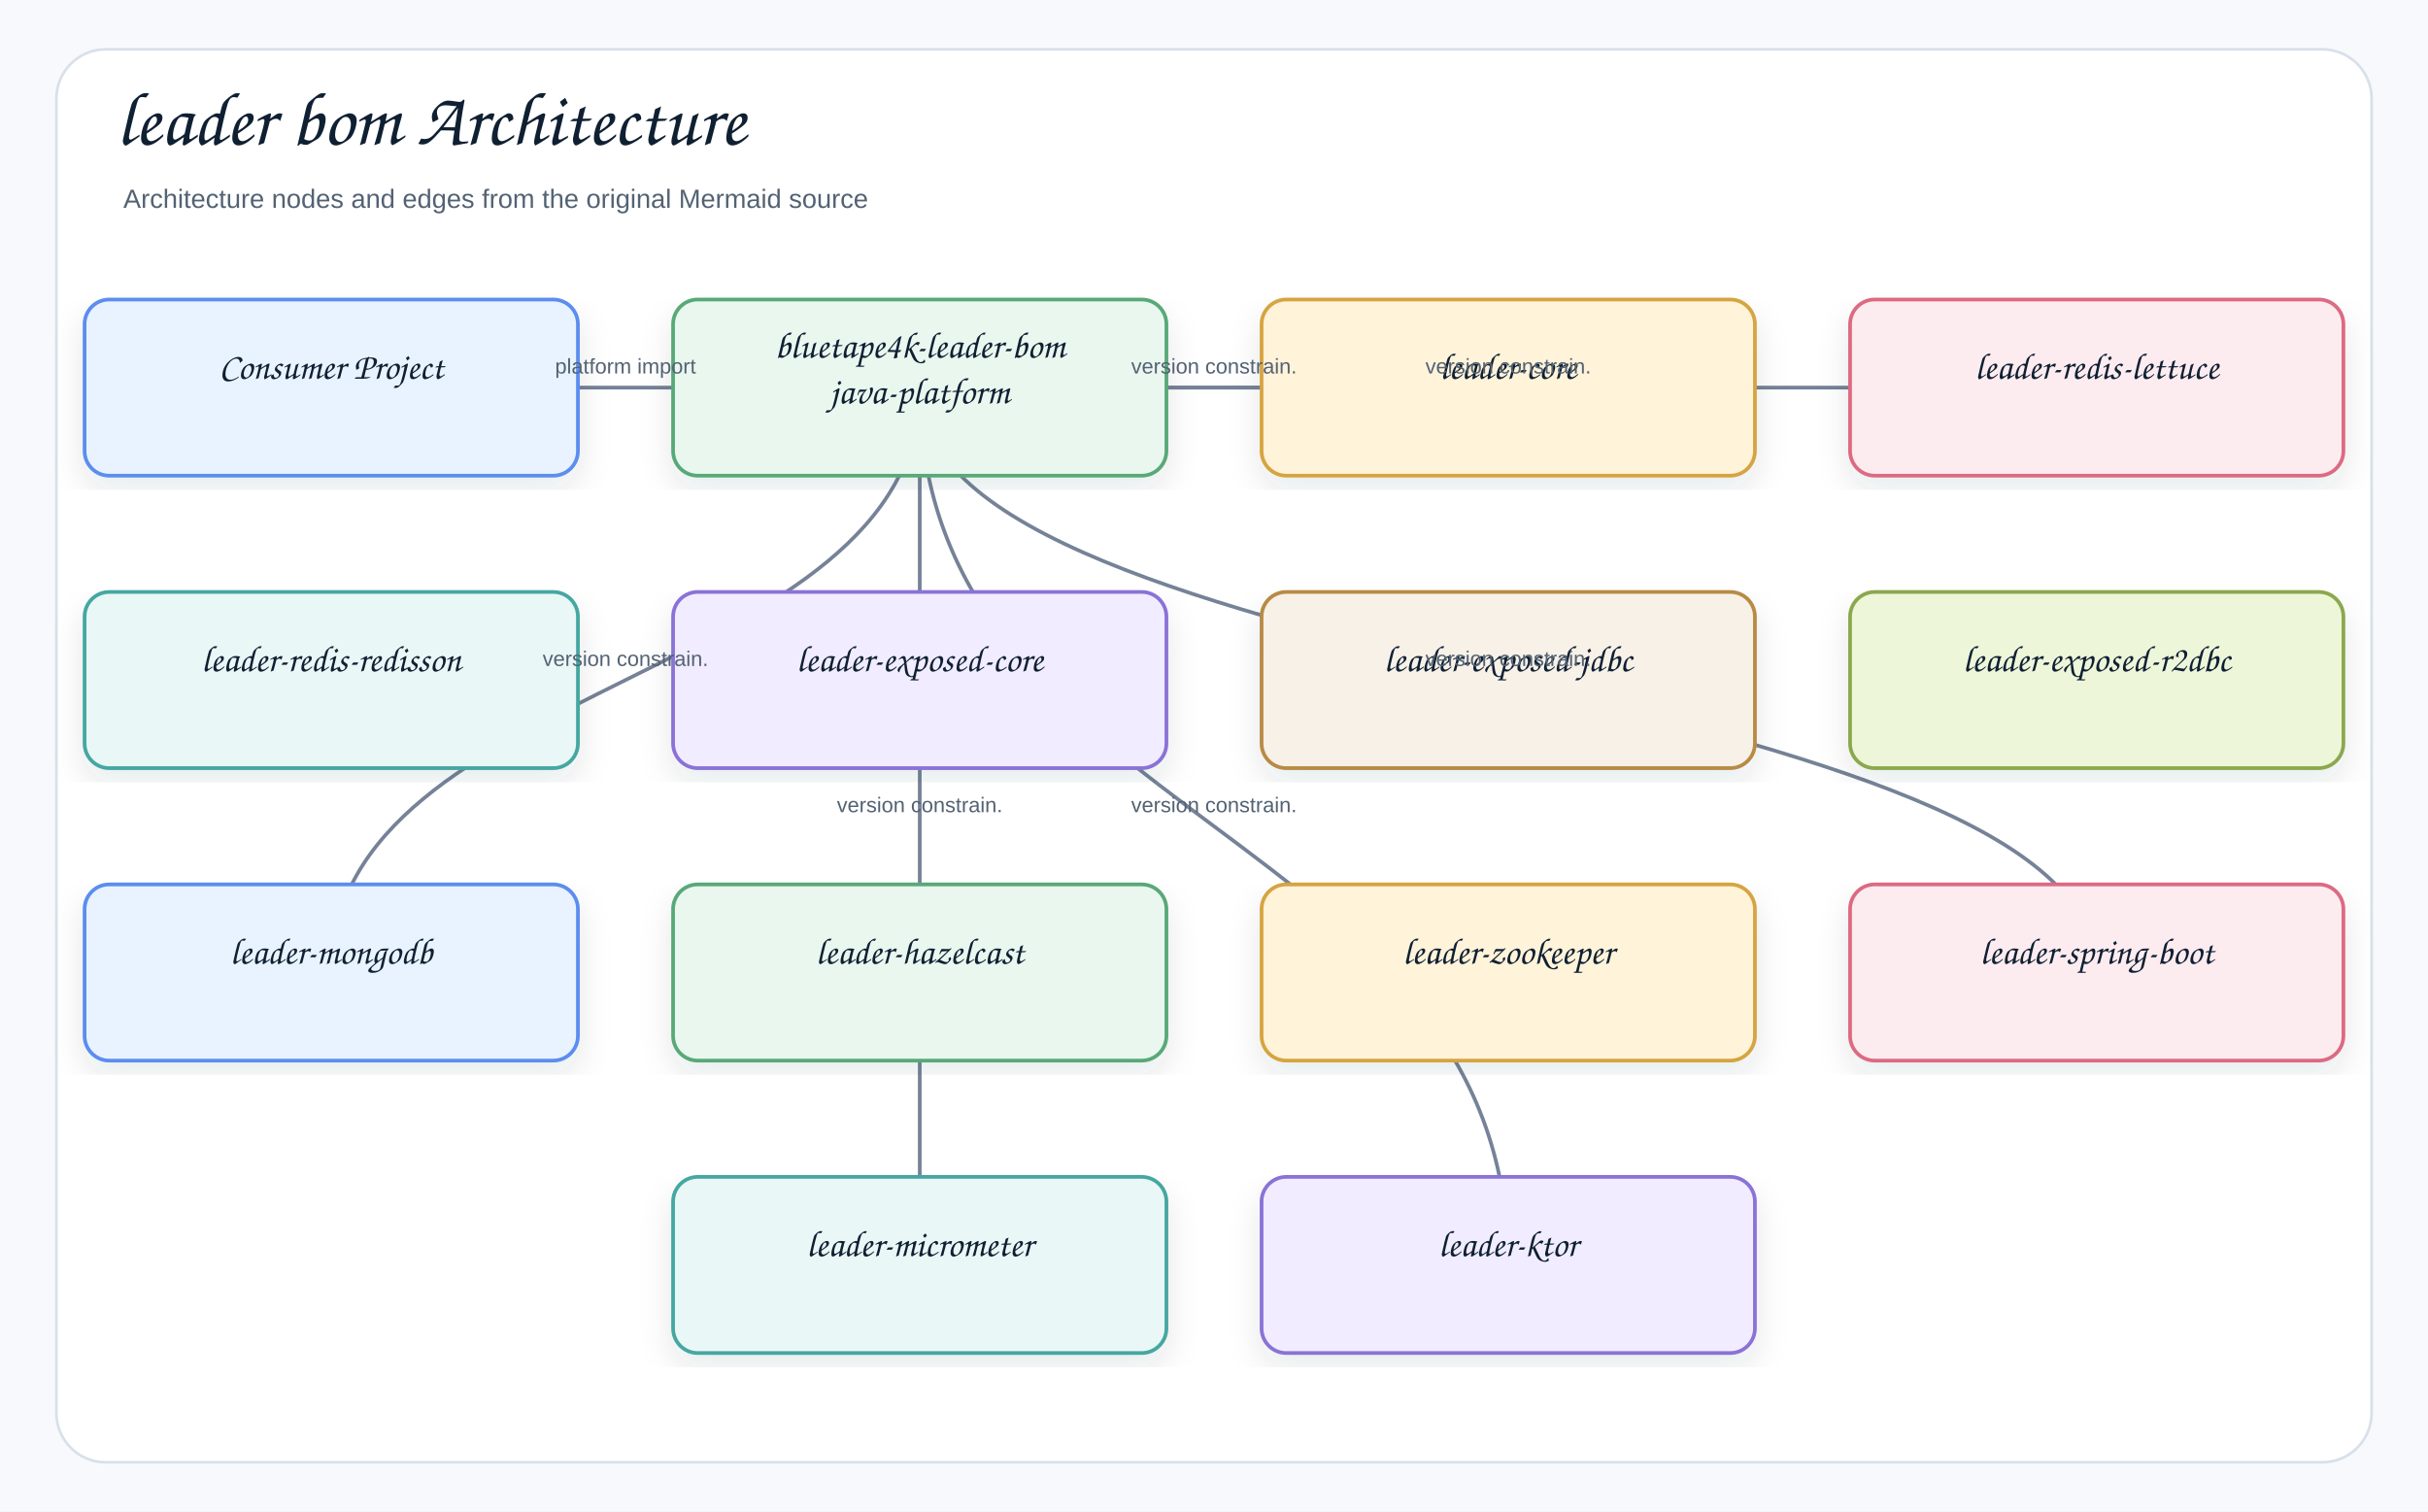
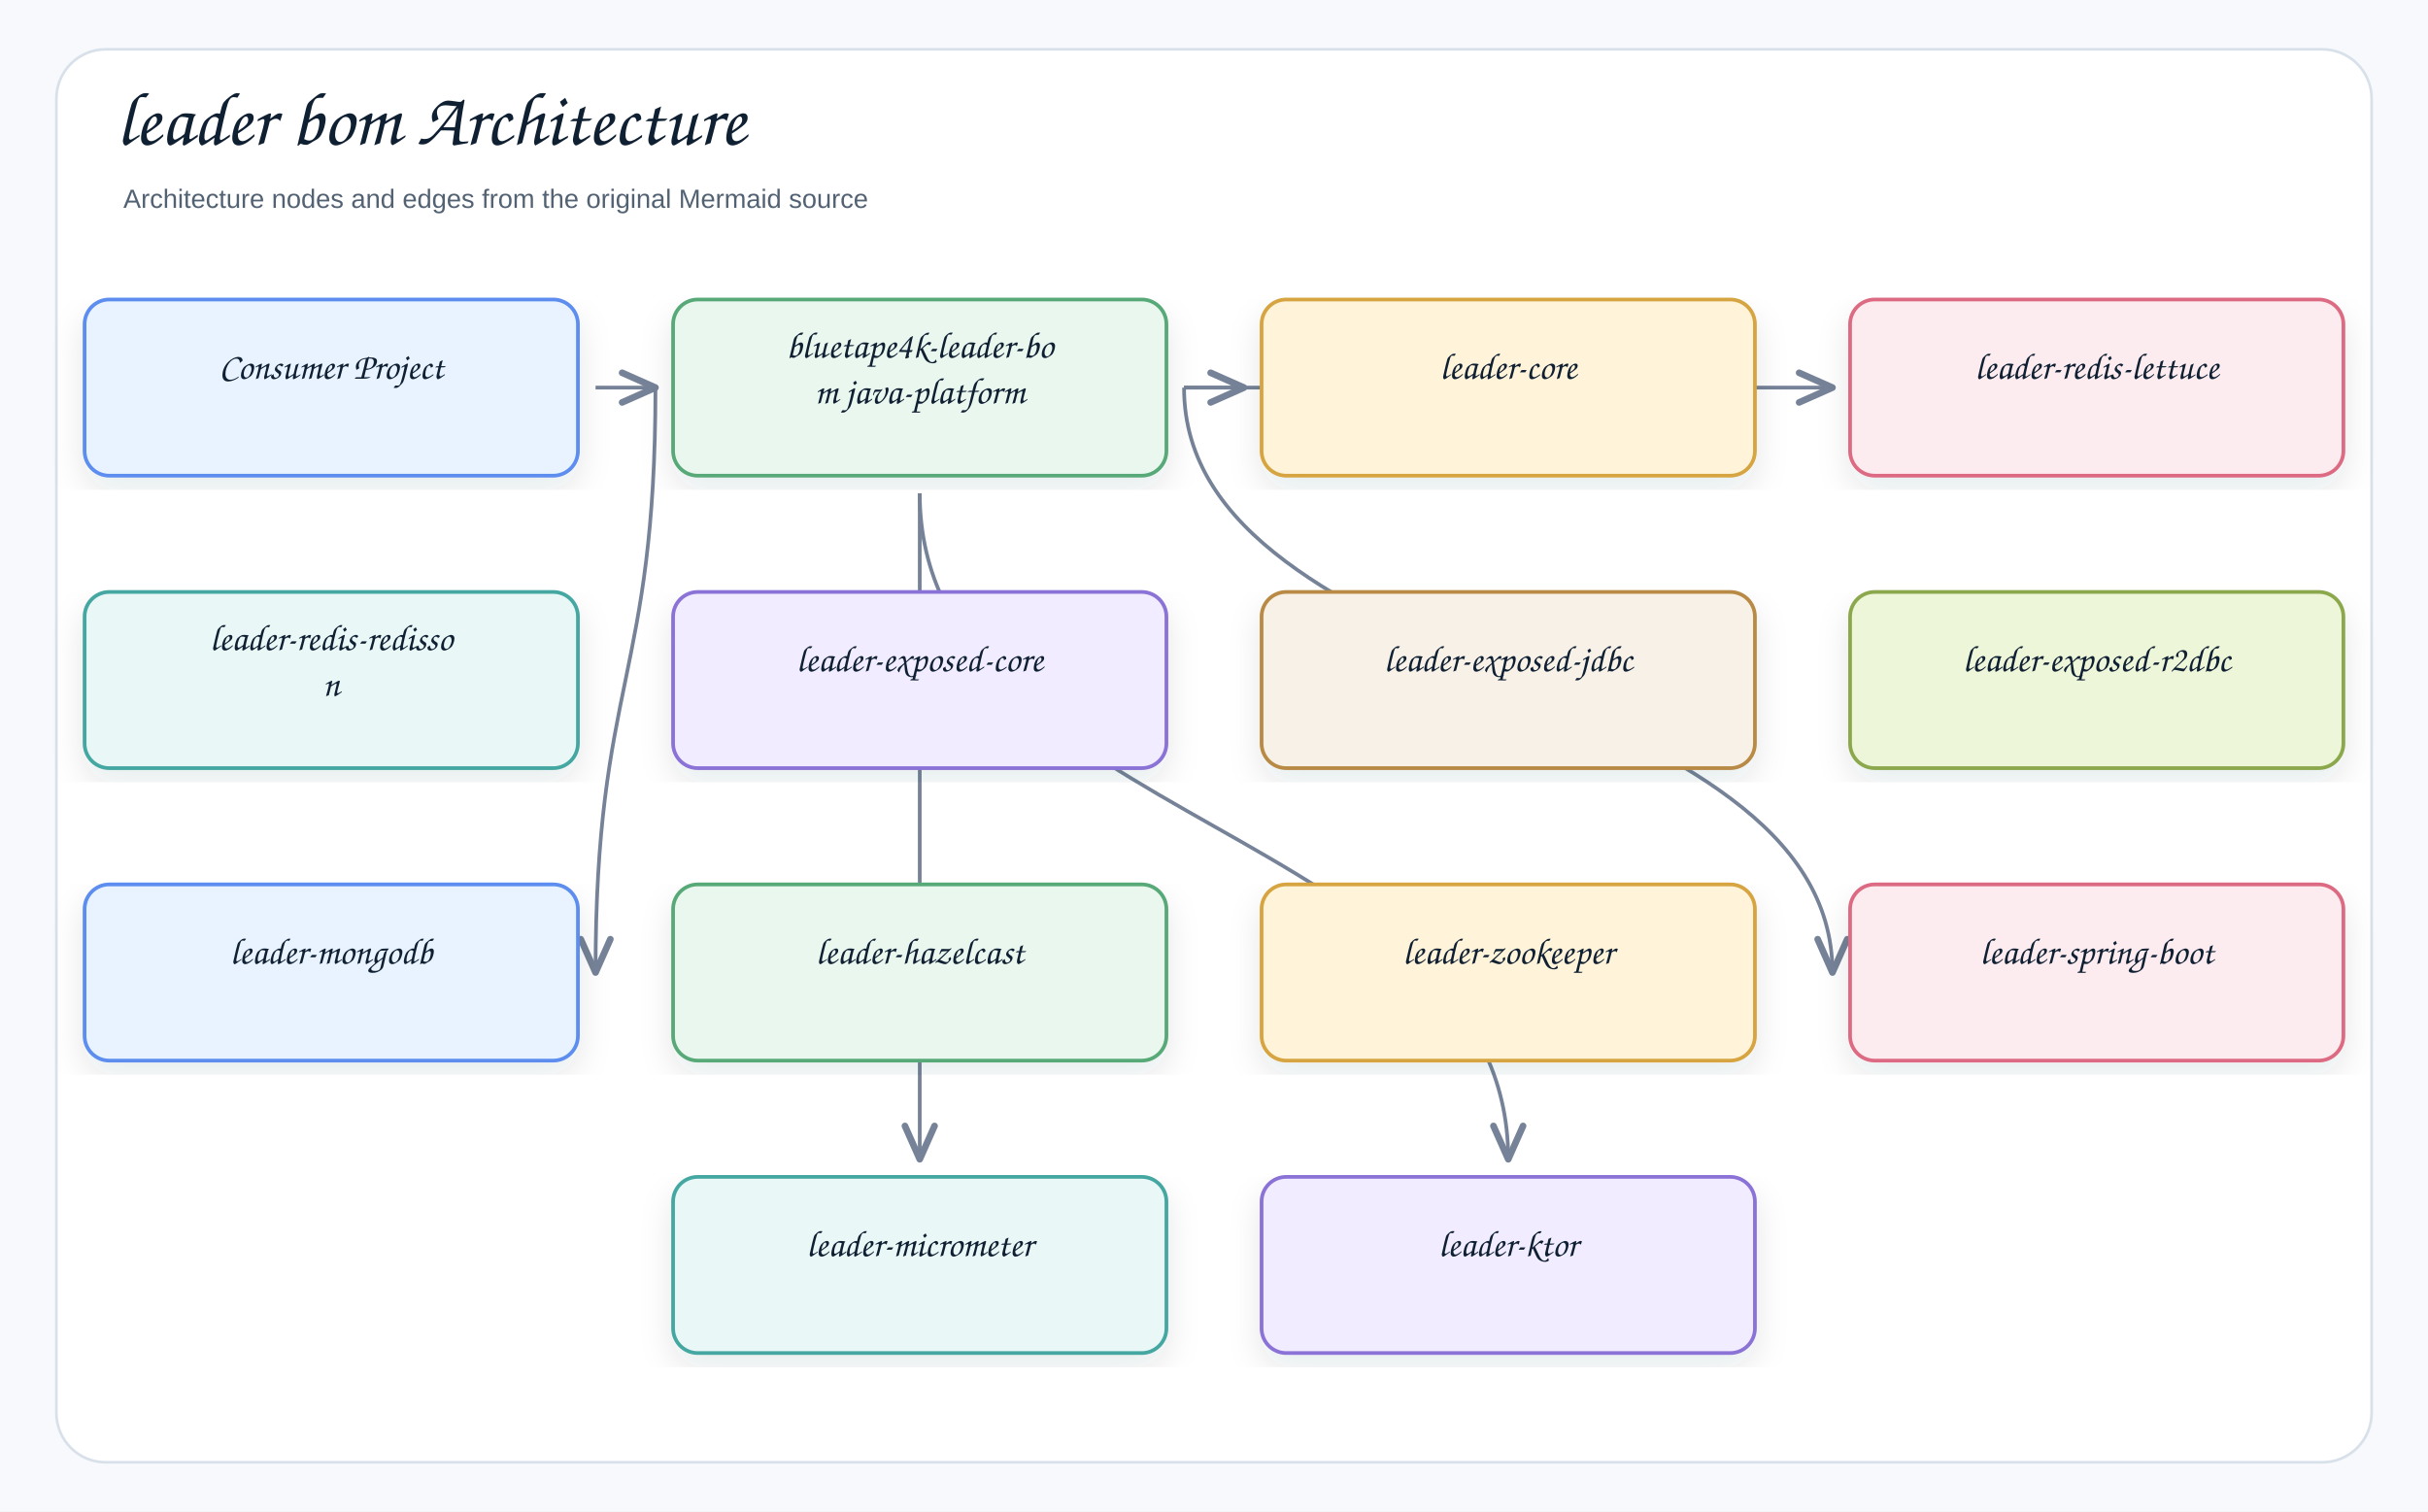
<svg xmlns="http://www.w3.org/2000/svg" width="1378" height="858" viewBox="0 0 1378 858" role="img" aria-label="leader bom Architecture">
  <defs>
    <filter id="shadow" x="-8%" y="-8%" width="116%" height="116%">
      <feDropShadow dx="0" dy="8" stdDeviation="9" flood-color="#1f2937" flood-opacity="0.10" />
    </filter>
    <marker id="openArrow" markerWidth="12" markerHeight="10" refX="10" refY="5" orient="auto" markerUnits="strokeWidth">
      <path d="M 1 1 L 10 5 L 1 9" fill="none" stroke="#758297" stroke-width="1.8" stroke-linecap="round" stroke-linejoin="round" />
    </marker>
    <marker id="inherit" markerWidth="14" markerHeight="12" refX="12" refY="6" orient="auto" markerUnits="strokeWidth">
      <path d="M 0 1 L 12 6 L 0 11 Z" fill="#ffffff" stroke="#758297" stroke-width="1.8" />
    </marker>
    <style>
    .canvas{fill:#f7f9fc}.frame{fill:#fff;stroke:#d8e0ea;stroke-width:1.5}
    .title{font-family:"Architects Daughter","Comic Sans MS","Comic Sans",cursive;font-size:43px;font-weight:400;fill:#102033}
    .subtitle{font-family:"Comic Sans MS","Comic Sans","Comic Neue",Arial,sans-serif;font-size:15px;font-weight:400;fill:#536273}
    .label{font-family:"Architects Daughter","Comic Sans MS","Comic Sans",cursive;font-size:25px;font-weight:400;fill:#102033}
    .smallLabel{font-family:"Architects Daughter","Comic Sans MS","Comic Sans",cursive;font-size:21px;font-weight:400;fill:#102033}
    .mono{font-family:"Comic Sans MS","Comic Sans","Comic Neue",Arial,sans-serif;font-size:12px;font-weight:400;fill:#102033}
    .small{font-family:"Comic Sans MS","Comic Sans","Comic Neue",Arial,sans-serif;font-size:12px;font-weight:400;fill:#536273}
    .strong{font-family:"Comic Sans MS","Comic Sans","Comic Neue",Arial,sans-serif;font-size:13px;font-weight:400;fill:#102033}
    .card{stroke-width:2.1;filter:url(#shadow)}.compartment{stroke-width:1.5;fill:none}
    .line{stroke:#758297;stroke-width:2.1;fill:none;marker-end:url(#openArrow)}
    .plainLine{stroke:#758297;stroke-width:2.1;fill:none}
    .dashed{stroke:#758297;stroke-width:2.1;stroke-dasharray:7 6;fill:none;marker-end:url(#openArrow)}
    .inheritLine{stroke:#758297;stroke-width:2.2;fill:none;marker-end:url(#inherit)}
    .implLine{stroke:#758297;stroke-width:2.2;stroke-dasharray:8 7;fill:none;marker-end:url(#inherit)}
  </style>
  </defs>
  <rect class="canvas" width="1378" height="858" />
  <rect class="frame" x="32" y="28" width="1314" height="802" rx="28" />
  <text class="title" x="66" y="82">leader bom Architecture</text>
  <text class="subtitle" x="70" y="118">Architecture nodes and edges from the original Mermaid source</text>
-   <path class="line" d="M522 220 C522 469 856 469 856 718" />
-   <path class="line" d="M522 220 C522 469 522 469 522 718" />
-   <path class="line" d="M522 220 C522 386 1190 386 1190 552" />
-   <path class="line" d="M522 220 C522 386 188 386 188 552" />
-   <path class="line" d="M522 220 C522 220 1190 220 1190 220" />
-   <path class="line" d="M522 220 C522 220 856 220 856 220" />
-   <path class="line" d="M188 220 C188 220 522 220 522 220" />
+   <path class="line" d="M522 280 C522 469 856 469 856 658" />
+   <path class="line" d="M522 280 C522 469 522 469 522 658" />
+   <path class="line" d="M672 220 C672 386 1040 386 1040 552" />
+   <path class="line" d="M372 220 C372 386 338 386 338 552" />
+   <path class="line" d="M672 220 C672 220 1040 220 1040 220" />
+   <path class="line" d="M672 220 C672 220 706 220 706 220" />
+   <path class="line" d="M338 220 C338 220 372 220 372 220" />
  <g transform="translate(48,170)">
    <rect class="card" x="0" y="0" width="280" height="100" rx="14" fill="#E8F3FF" stroke="#5B8DEF" />
    <text class="smallLabel" x="140" y="45" text-anchor="middle">Consumer Project</text>
  </g>
  <g transform="translate(382,170)">
    <rect class="card" x="0" y="0" width="280" height="100" rx="14" fill="#EAF7EF" stroke="#58A978" />
-     <text class="smallLabel" x="140" y="33" text-anchor="middle">bluetape4k-leader-bom</text>
-     <text class="smallLabel" x="140" y="59" text-anchor="middle">java-platform</text>
+     <text class="smallLabel" x="140" y="33" text-anchor="middle">bluetape4k-leader-bo</text>
+     <text class="smallLabel" x="140" y="59" text-anchor="middle">m java-platform</text>
  </g>
  <g transform="translate(716,170)">
    <rect class="card" x="0" y="0" width="280" height="100" rx="14" fill="#FFF3D9" stroke="#D6A441" />
    <text class="smallLabel" x="140" y="45" text-anchor="middle">leader-core</text>
  </g>
  <g transform="translate(1050,170)">
    <rect class="card" x="0" y="0" width="280" height="100" rx="14" fill="#FDECEF" stroke="#DC6B82" />
    <text class="smallLabel" x="140" y="45" text-anchor="middle">leader-redis-lettuce</text>
  </g>
  <g transform="translate(48,336)">
    <rect class="card" x="0" y="0" width="280" height="100" rx="14" fill="#E9F7F6" stroke="#45A7A1" />
-     <text class="smallLabel" x="140" y="45" text-anchor="middle">leader-redis-redisson</text>
+     <text class="smallLabel" x="140" y="33" text-anchor="middle">leader-redis-redisso</text>
+     <text class="smallLabel" x="140" y="59" text-anchor="middle">n</text>
  </g>
  <g transform="translate(382,336)">
    <rect class="card" x="0" y="0" width="280" height="100" rx="14" fill="#F1ECFF" stroke="#8A72D6" />
    <text class="smallLabel" x="140" y="45" text-anchor="middle">leader-exposed-core</text>
  </g>
  <g transform="translate(716,336)">
    <rect class="card" x="0" y="0" width="280" height="100" rx="14" fill="#F7F1E7" stroke="#B88A44" />
    <text class="smallLabel" x="140" y="45" text-anchor="middle">leader-exposed-jdbc</text>
  </g>
  <g transform="translate(1050,336)">
    <rect class="card" x="0" y="0" width="280" height="100" rx="14" fill="#EEF6D9" stroke="#8BA84D" />
    <text class="smallLabel" x="140" y="45" text-anchor="middle">leader-exposed-r2dbc</text>
  </g>
  <g transform="translate(48,502)">
    <rect class="card" x="0" y="0" width="280" height="100" rx="14" fill="#E8F3FF" stroke="#5B8DEF" />
    <text class="smallLabel" x="140" y="45" text-anchor="middle">leader-mongodb</text>
  </g>
  <g transform="translate(382,502)">
    <rect class="card" x="0" y="0" width="280" height="100" rx="14" fill="#EAF7EF" stroke="#58A978" />
    <text class="smallLabel" x="140" y="45" text-anchor="middle">leader-hazelcast</text>
  </g>
  <g transform="translate(716,502)">
    <rect class="card" x="0" y="0" width="280" height="100" rx="14" fill="#FFF3D9" stroke="#D6A441" />
    <text class="smallLabel" x="140" y="45" text-anchor="middle">leader-zookeeper</text>
  </g>
  <g transform="translate(1050,502)">
    <rect class="card" x="0" y="0" width="280" height="100" rx="14" fill="#FDECEF" stroke="#DC6B82" />
    <text class="smallLabel" x="140" y="45" text-anchor="middle">leader-spring-boot</text>
  </g>
  <g transform="translate(382,668)">
    <rect class="card" x="0" y="0" width="280" height="100" rx="14" fill="#E9F7F6" stroke="#45A7A1" />
    <text class="smallLabel" x="140" y="45" text-anchor="middle">leader-micrometer</text>
  </g>
  <g transform="translate(716,668)">
    <rect class="card" x="0" y="0" width="280" height="100" rx="14" fill="#F1ECFF" stroke="#8A72D6" />
    <text class="smallLabel" x="140" y="45" text-anchor="middle">leader-ktor</text>
  </g>
-   <text class="small" x="355" y="212" text-anchor="middle">platform import</text>
-   <text class="small" x="689" y="212" text-anchor="middle">version constrain.</text>
-   <text class="small" x="856" y="212" text-anchor="middle">version constrain.</text>
-   <text class="small" x="355" y="378" text-anchor="middle">version constrain.</text>
-   <text class="small" x="856" y="378" text-anchor="middle">version constrain.</text>
-   <text class="small" x="522" y="461" text-anchor="middle">version constrain.</text>
-   <text class="small" x="689" y="461" text-anchor="middle">version constrain.</text>
</svg>
